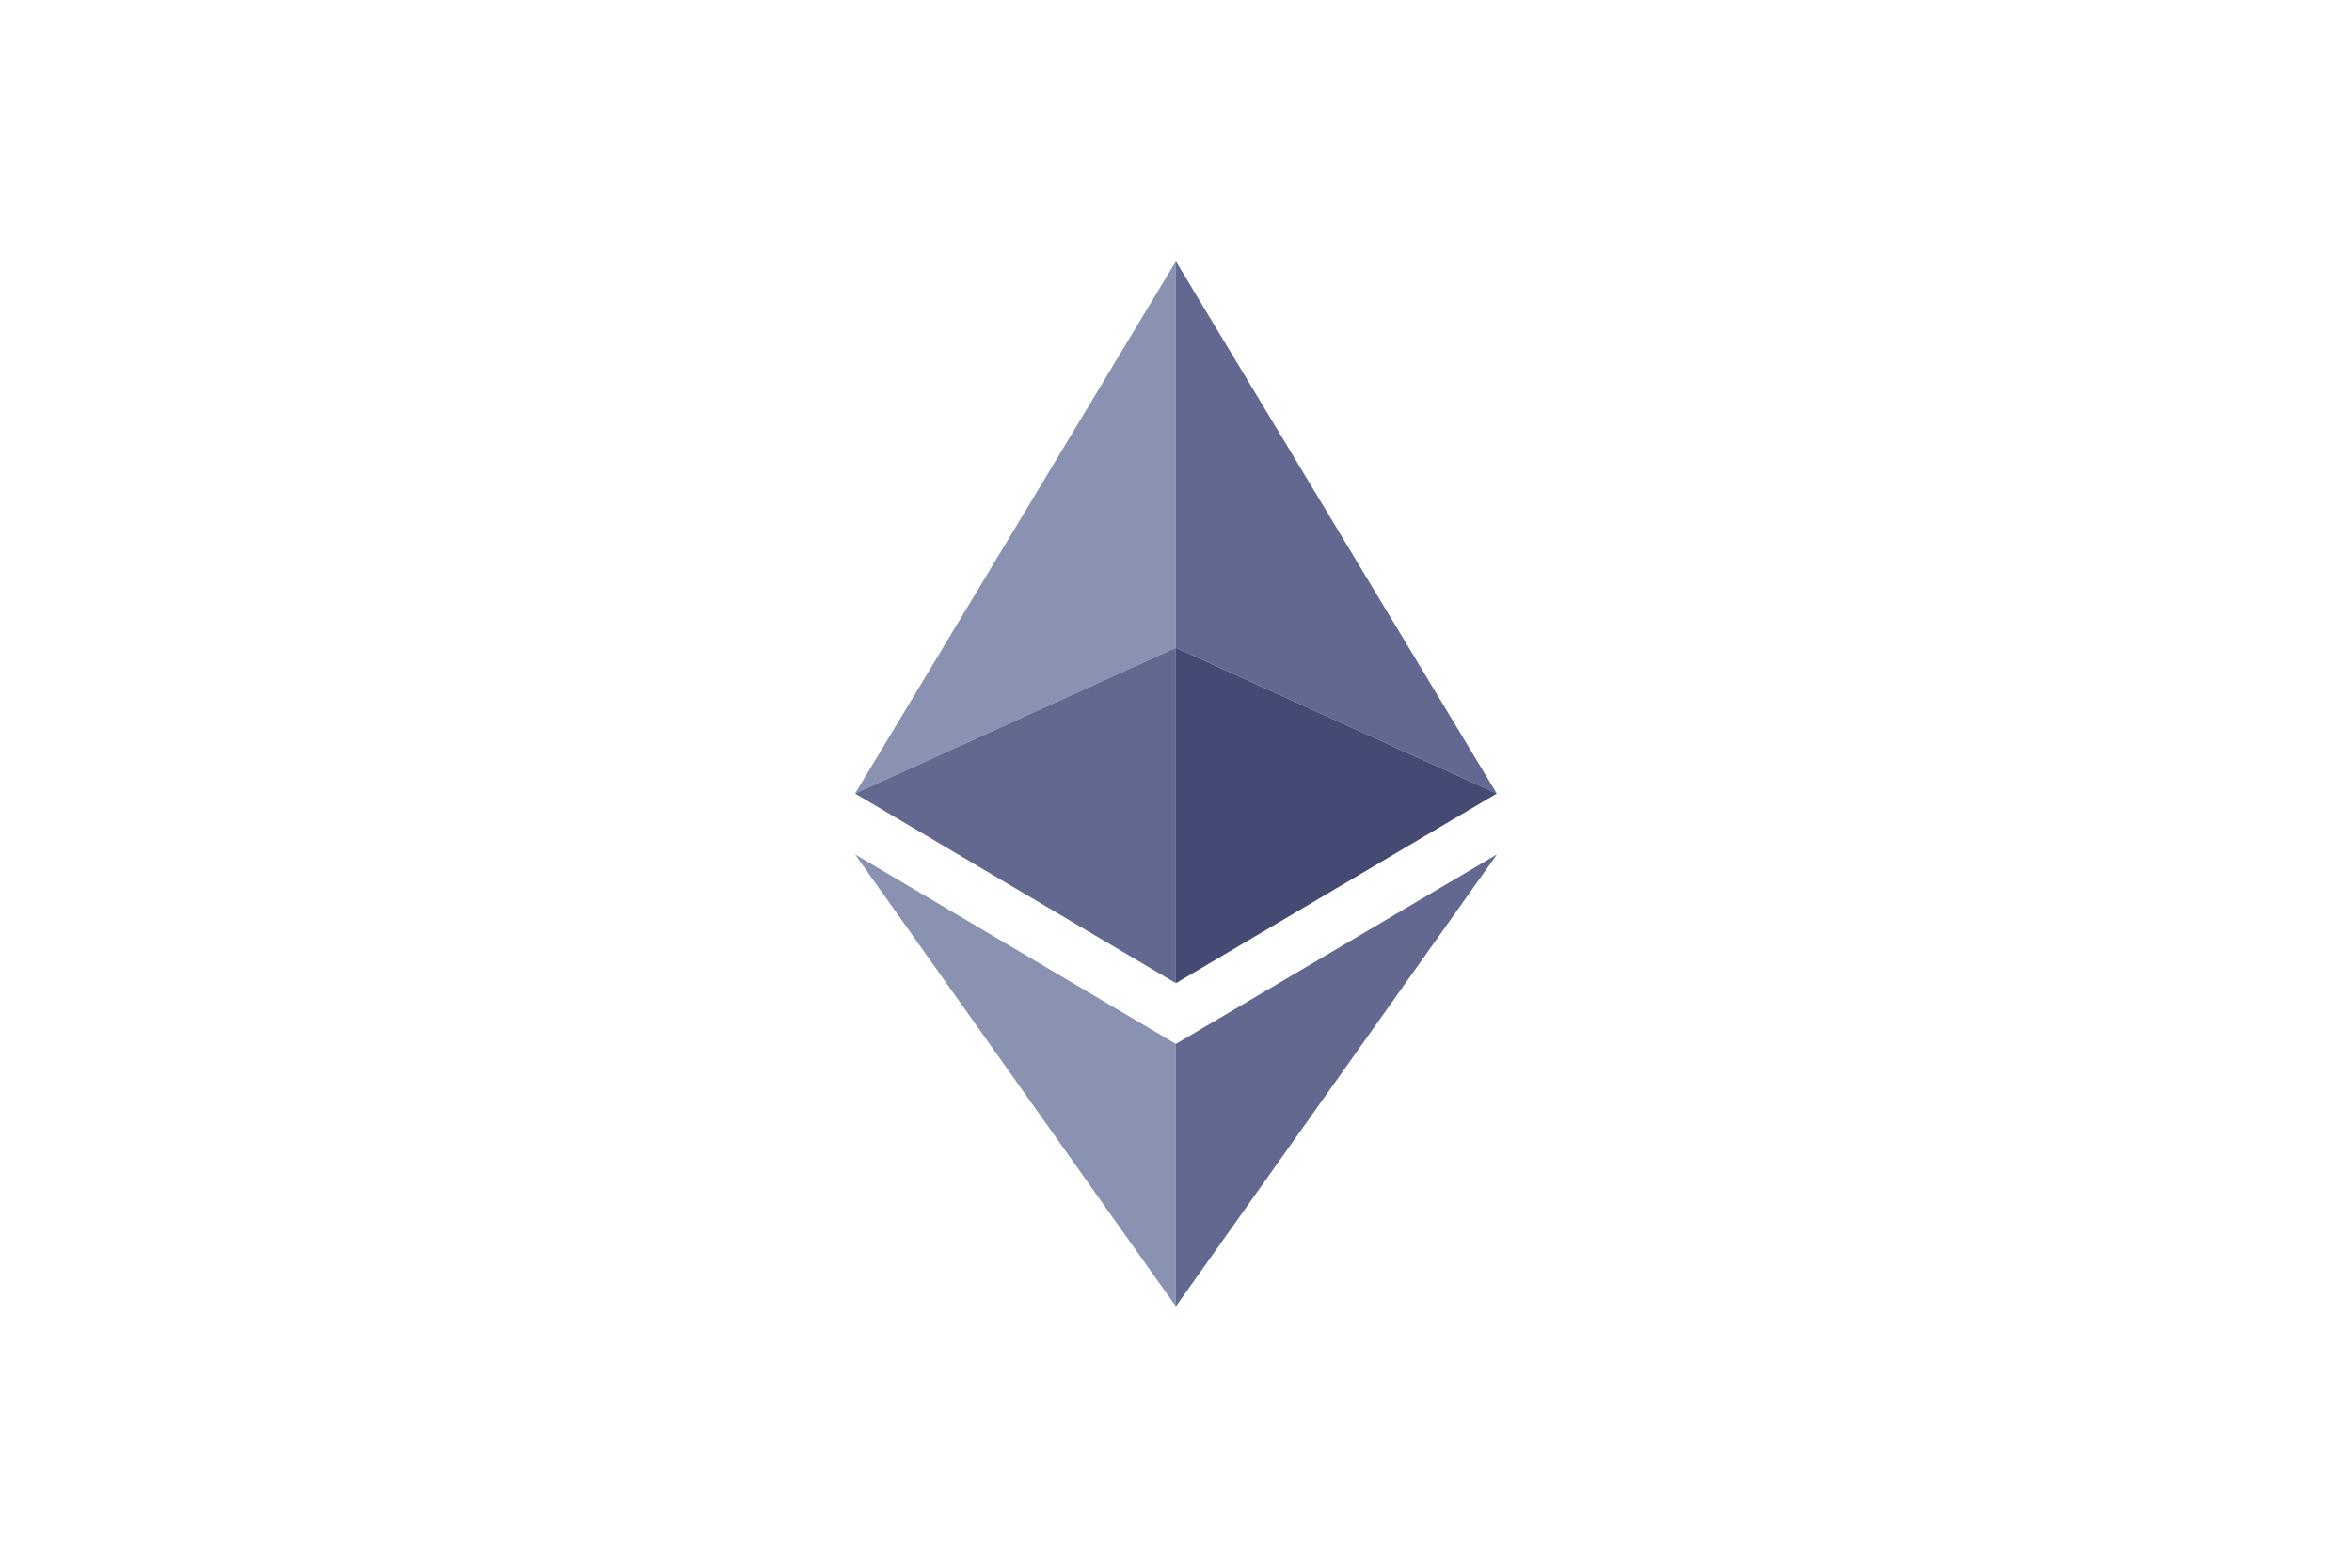
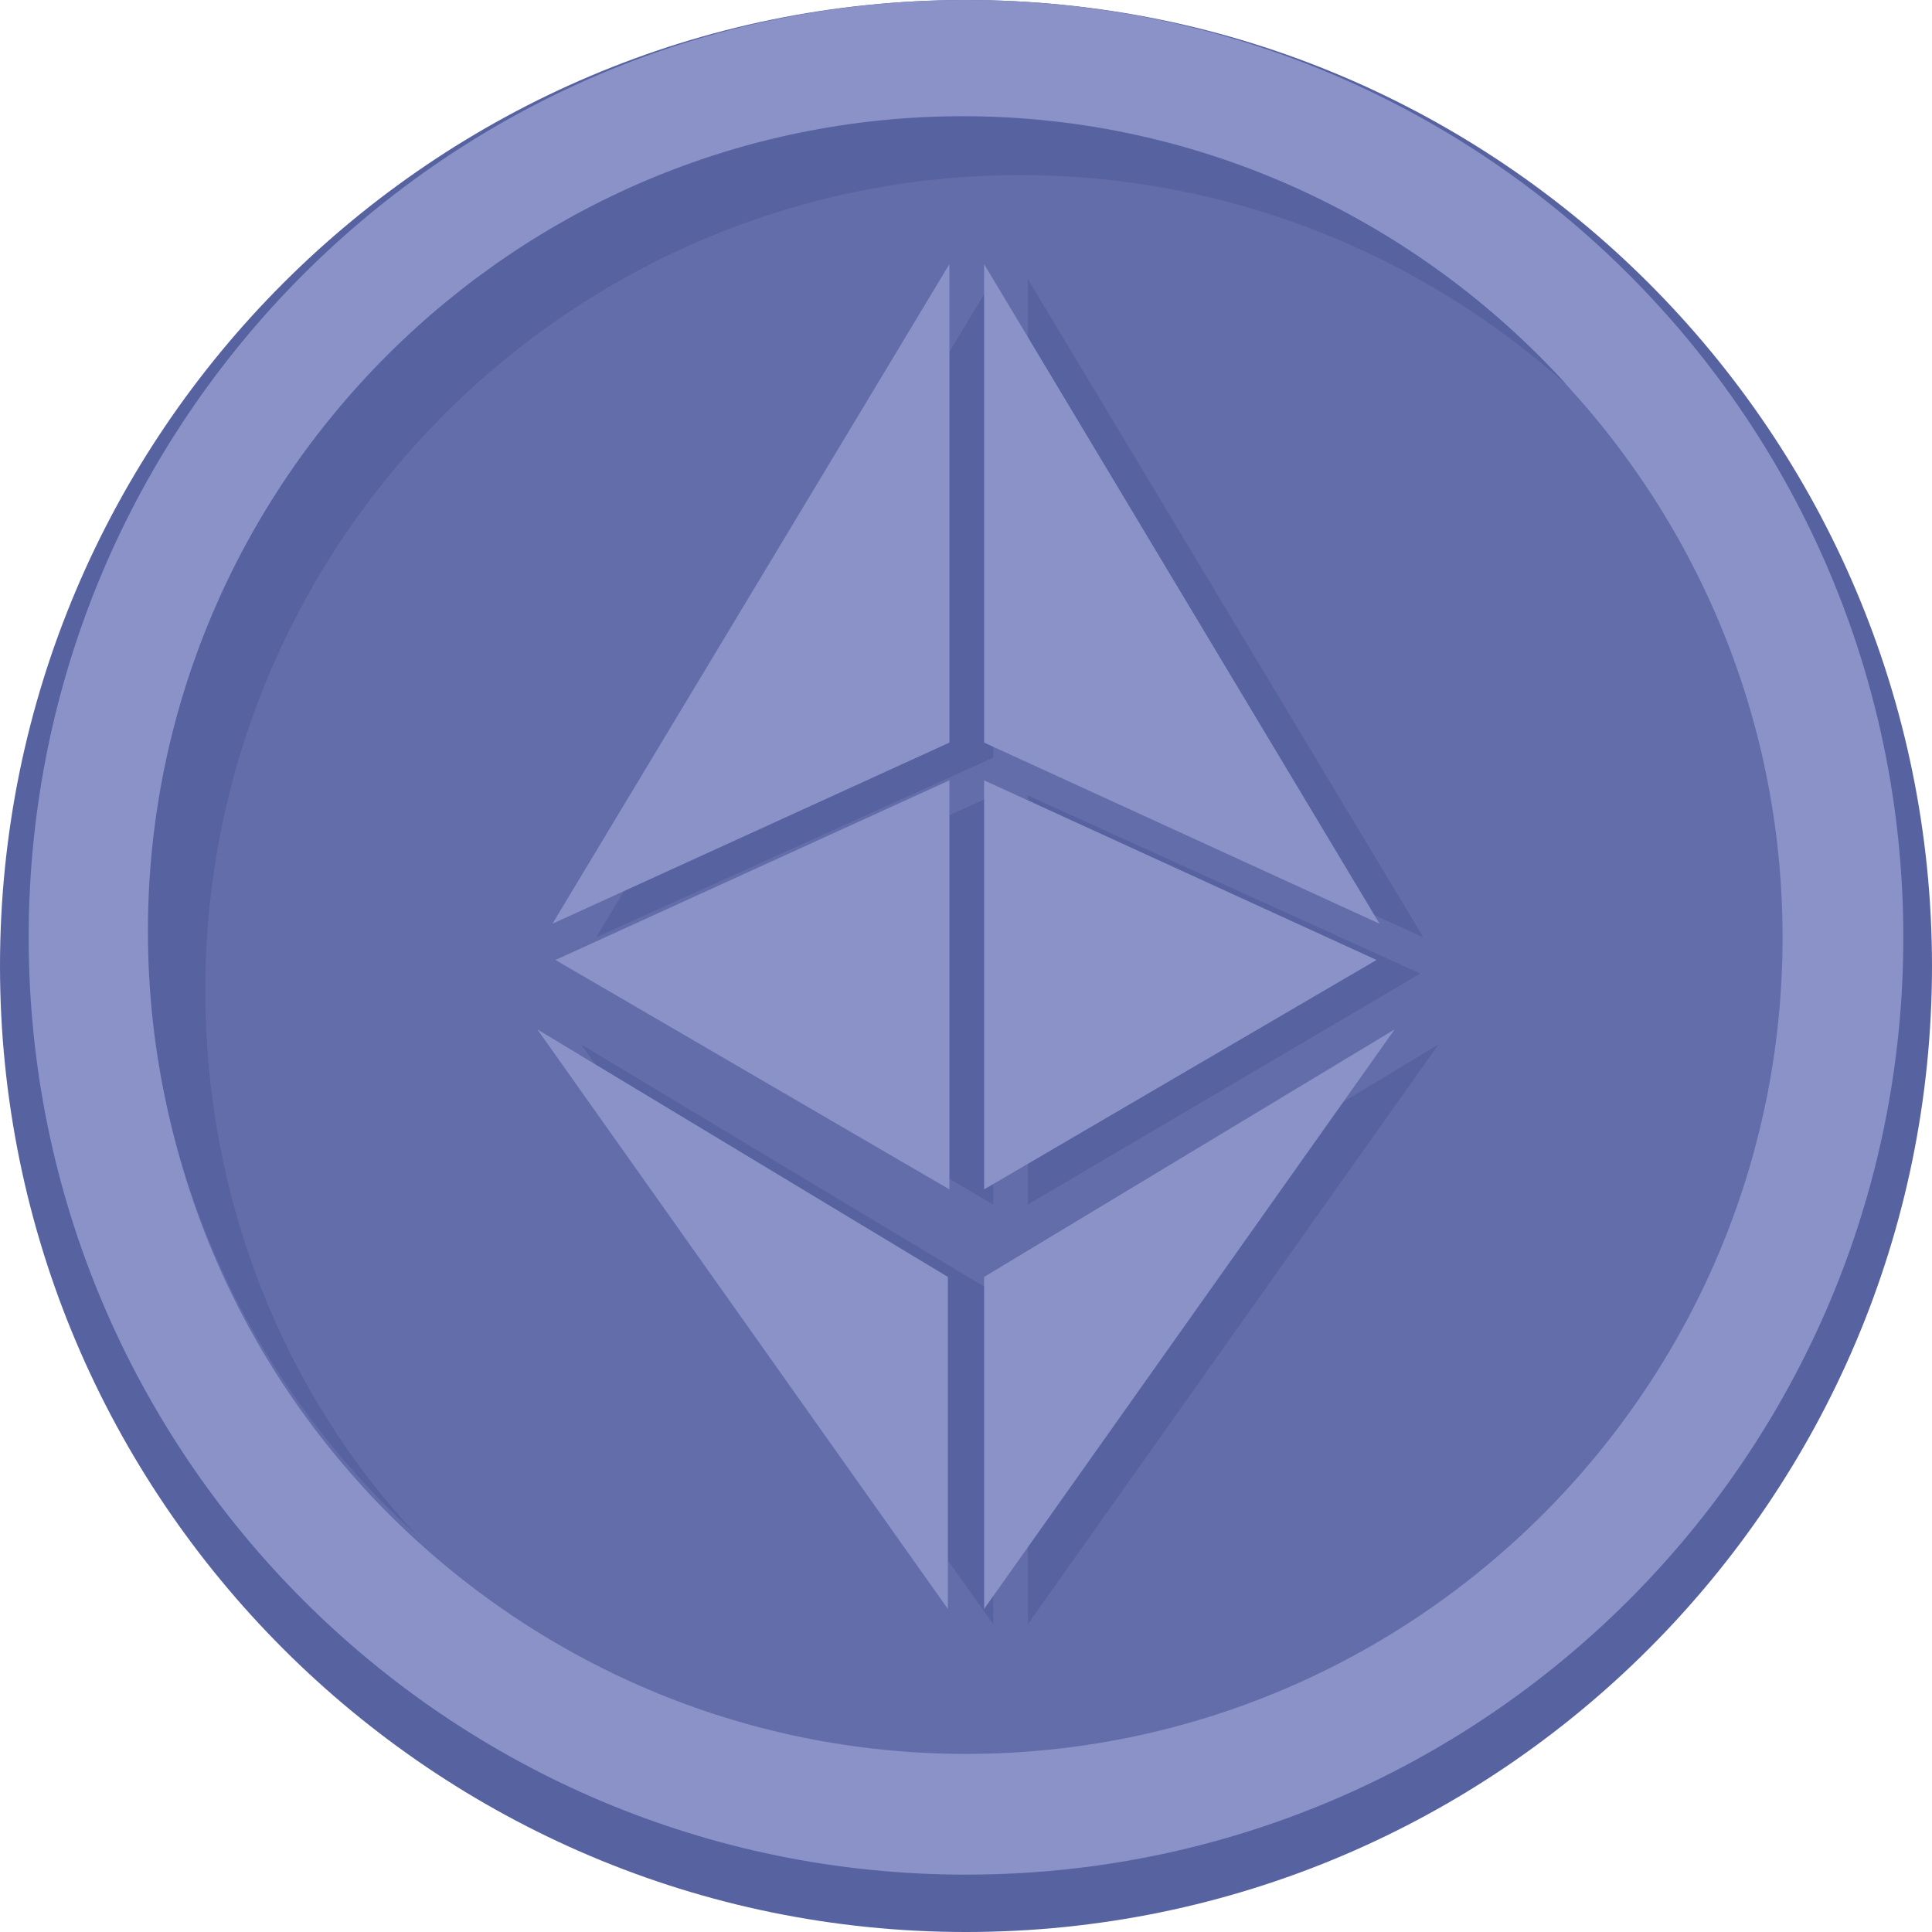
- <svg xmlns="http://www.w3.org/2000/svg" height="800" width="1200" viewBox="-161.97 -439.65 1403.74 2637.9">
-   <path fill="#8A92B2" d="M539.7 650.3V0L0 895.6z" />
-   <path fill="#62688F" d="M539.7 1214.7V650.3L0 895.6zm0-564.4l539.8 245.3L539.7 0z" />
-   <path fill="#454A75" d="M539.7 650.3v564.4l539.8-319.1z" />
-   <path fill="#8A92B2" d="M539.7 1316.9L0 998l539.7 760.6z" />
-   <path fill="#62688F" d="M1079.8 998l-540.1 318.9v441.7z" />
+ <svg xmlns="http://www.w3.org/2000/svg" version="1.1" id="Layer_1" x="0px" y="0px" viewBox="0 0 128 128" style="enable-background:new 0 0 128 128;" xml:space="preserve">
+   <style type="text/css">
+ 	.st0{fill:#5762A0;}
+ 	.st1{fill:#636DAA;}
+ 	.st2{fill:#8A92C8;}
+ </style>
+   <g>
+     <path class="st0" d="M64,128C28.7,128,0,99.3,0,64S28.7,0,64,0s64,28.7,64,64S99.3,128,64,128z" />
+   </g>
+   <g>
+     <path class="st1" d="M64,120.1c-32,0-58.1-26-58.1-58.1S32,4,64,4s58.1,26,58.1,58.1S96,120.1,64,120.1z" />
+     <path class="st2" d="M64,8c29.8,0,54.1,24.3,54.1,54.1S93.8,116.2,64,116.2S9.9,91.9,9.9,62.1C9.9,32.3,34.2,8,64,8 M64,0L64,0   C29.7,0,1.9,27.8,1.9,62.1l0,0c0,34.3,27.8,62.1,62.1,62.1l0,0c34.3,0,62.1-27.8,62.1-62.1l0,0C126.1,27.8,98.3,0,64,0L64,0z" />
+   </g>
+   <g>
+     <g>
+       <g>
+         <polygon class="st0" points="68.1,85.6 68.1,107.6 95.3,69.2    " />
+       </g>
+     </g>
+     <g>
+       <g>
+         <polygon class="st0" points="94.3,62.1 68.1,18.5 68.1,50.2    " />
+       </g>
+       <g>
+         <polygon class="st0" points="68.1,52.7 68.1,79.8 94.1,64.5    " />
+       </g>
+     </g>
+     <g>
+       <g>
+         <polygon class="st0" points="39.5,62.1 65.8,18.5 65.8,50.2    " />
+       </g>
+       <g>
+         <polygon class="st0" points="65.8,52.7 65.8,79.8 39.7,64.5    " />
+       </g>
+     </g>
+     <g>
+       <g>
+         <polygon class="st0" points="65.8,85.6 65.8,107.6 38.5,69.2    " />
+       </g>
+     </g>
+   </g>
+   <g>
+     <path class="st0" d="M13.6,65.6c0-29.7,24.2-54,54-54c13.9,0,26.6,5.3,36.2,13.9c-9.8-10.8-24.1-17.8-40-17.8   c-29.7,0-54,24.2-54,54c0,15.9,6.9,30.1,17.8,40C18.8,92.3,13.6,79.5,13.6,65.6z" />
+   </g>
+   <g>
+     <g>
+       <g>
+         <polygon class="st2" points="65.2,84.6 65.2,106.6 92.4,68.2    " />
+       </g>
+     </g>
+     <g>
+       <g>
+         <polygon class="st2" points="91.4,61.2 65.2,17.5 65.2,49.2    " />
+       </g>
+       <g>
+         <polygon class="st2" points="65.2,51.7 65.2,78.8 91.2,63.6    " />
+       </g>
+     </g>
+     <g>
+       <g>
+         <polygon class="st2" points="36.6,61.2 62.9,17.5 62.9,49.2    " />
+       </g>
+       <g>
+         <polygon class="st2" points="62.9,51.7 62.9,78.8 36.8,63.6    " />
+       </g>
+     </g>
+     <g>
+       <g>
+         <polygon class="st2" points="62.8,84.6 62.8,106.6 35.6,68.2    " />
+       </g>
+     </g>
+   </g>
</svg>
